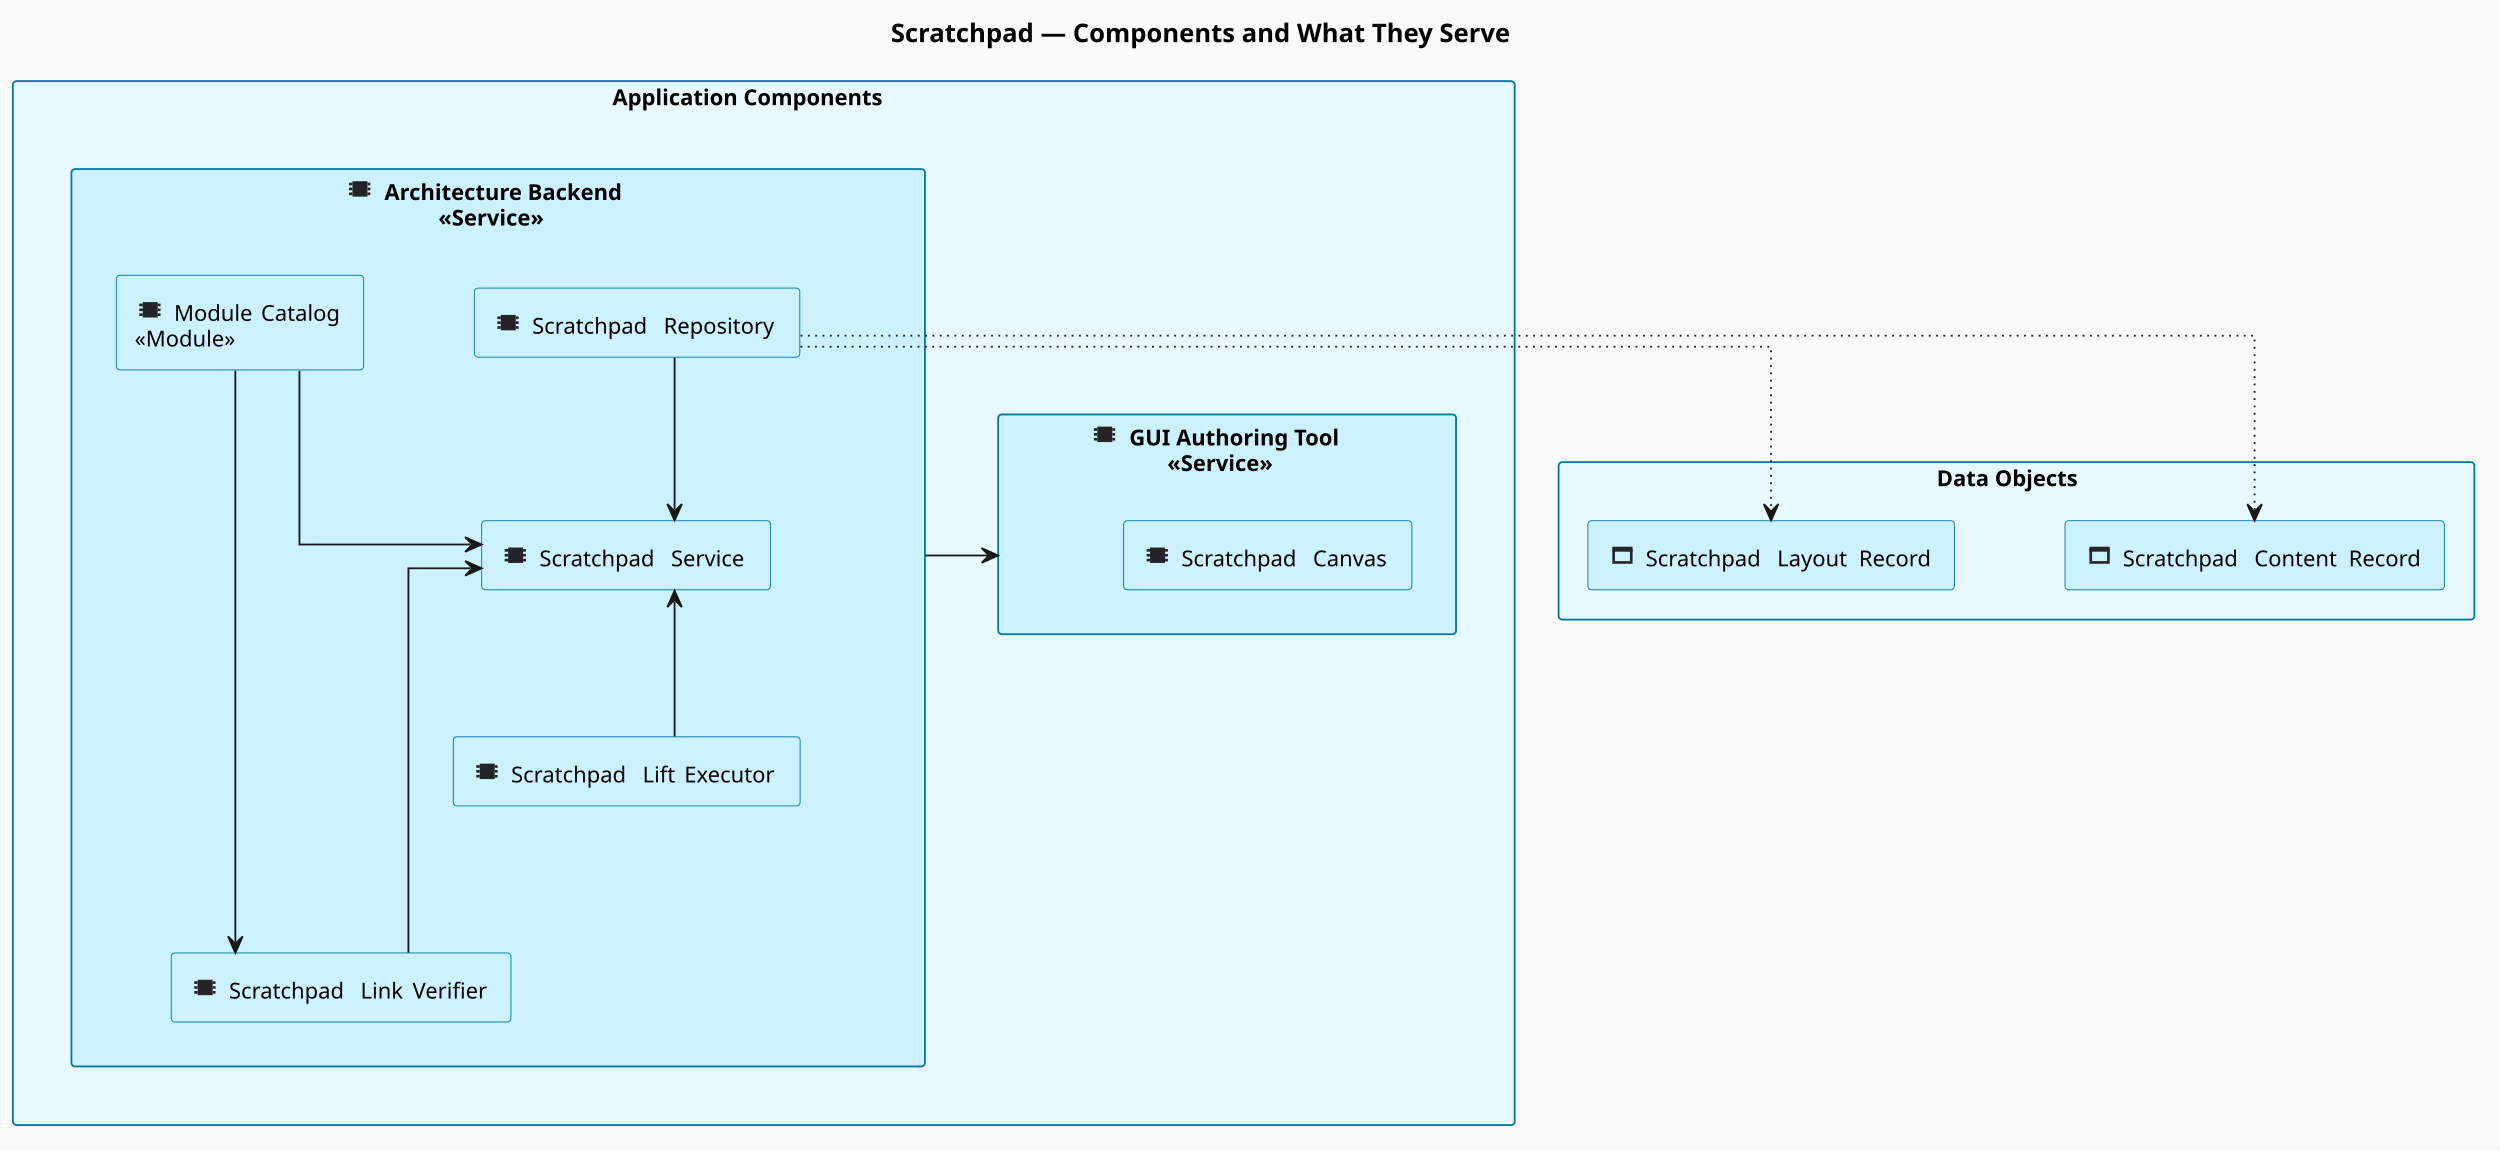
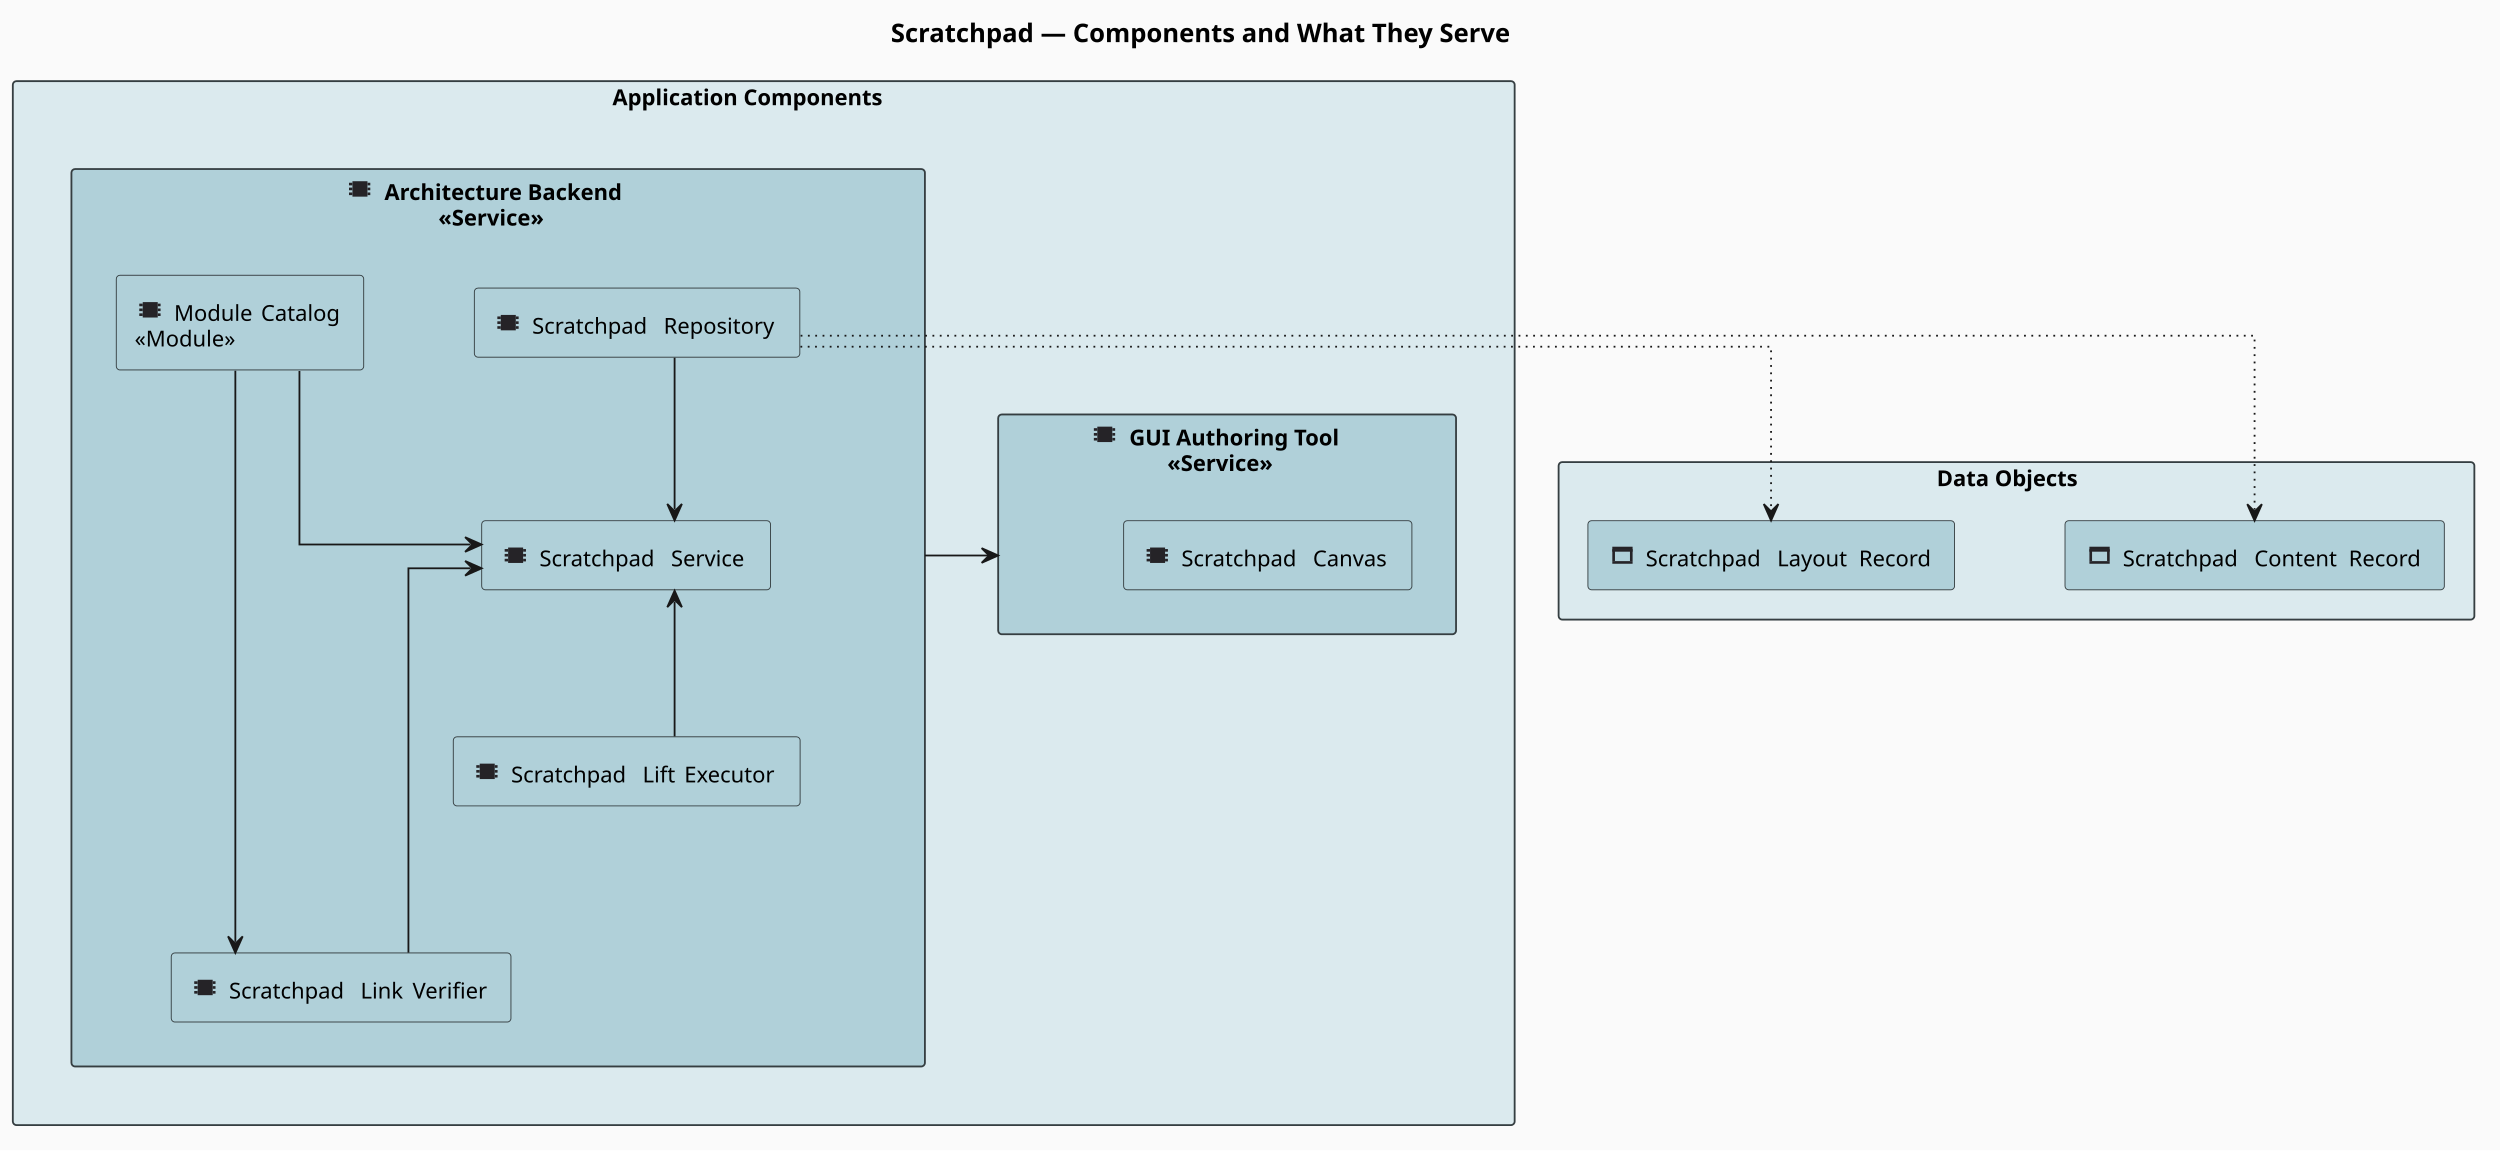
<svg xmlns="http://www.w3.org/2000/svg" contentStyleType="text/css" data-diagram-type="DESCRIPTION" height="628px" preserveAspectRatio="none" style="width:1365px;height:628px;background:#FAFAFA;" version="1.1" viewBox="0 0 1365 628" width="1365px" zoomAndPan="magnify">
  <defs />
  <g>
    <rect fill="#FAFAFA" height="628" style="stroke:none;stroke-width:1;" width="1365" x="0" y="0" />
    <g class="title" data-source-line="164">
      <text fill="#000000" font-family="sans-serif" font-size="14" font-weight="700" lengthAdjust="spacing" textLength="385.226" x="486.387" y="22.995">Scratchpad — Components and What They Serve</text>
    </g>
    <g class="cluster" data-qualified-name="GRPT_1" data-source-line="166" id="ent0002">
-       <rect fill="#E8F8FF" height="570" rx="2" ry="2" style="stroke:#0078A0;stroke-width:1;" width="820" x="7" y="44.297" />
+       <rect fill="#DBEAEE" height="570" rx="2" ry="2" style="stroke:#353E41;stroke-width:1;" width="820" x="7" y="44.297" />
      <text fill="#000000" font-family="sans-serif" font-size="12" font-weight="700" lengthAdjust="spacing" textLength="165.211" x="334.394" y="57.435">Application Components</text>
    </g>
    <g class="cluster" data-qualified-name="GRPT_1.APP_OYEmP1" data-source-line="167" id="ent0003">
-       <rect fill="#CCF2FF" height="490" rx="2" ry="2" style="stroke:#0078A0;stroke-width:1;" width="466" x="39" y="92.297" />
+       <rect fill="#B0D0D9" height="490" rx="2" ry="2" style="stroke:#353E41;stroke-width:1;" width="466" x="39" y="92.297" />
      <path d="M192.437,98.949 L200.634,98.949 L200.634,107.368 L192.437,107.368" fill="#252327" style="stroke:none;stroke-width:1;" />
      <path d="M190.554,99.78 L192.437,99.78 L192.437,101.22 L190.554,101.22" fill="#252327" />
      <path d="M190.554,102.438 L192.437,102.438 L192.437,103.878 L190.554,103.878" fill="#252327" />
      <path d="M190.554,105.097 L192.437,105.097 L192.437,106.537 L190.554,106.537" fill="#252327" />
      <path d="M200.634,99.78 L202.185,99.78 L202.185,101.22 L200.634,101.22" fill="#252327" />
      <path d="M200.634,102.438 L202.185,102.438 L202.185,103.878 L200.634,103.878" fill="#252327" />
      <path d="M200.634,105.097 L202.185,105.097 L202.185,106.537 L200.634,106.537" fill="#252327" />
      <text fill="#000000" font-family="sans-serif" font-size="12" font-weight="700" lengthAdjust="spacing" textLength="146.086" x="209.907" y="109.19">Architecture Backend</text>
      <text fill="#000000" font-family="sans-serif" font-size="12" font-weight="700" lengthAdjust="spacing" textLength="65.391" x="239.305" y="123.159">«Service»</text>
    </g>
    <g class="cluster" data-qualified-name="GRPT_1.APP_lmO0mp" data-source-line="178" id="ent0013">
-       <rect fill="#CCF2FF" height="120" rx="2" ry="2" style="stroke:#0078A0;stroke-width:1;" width="250" x="545" y="226.297" />
+       <rect fill="#B0D0D9" height="120" rx="2" ry="2" style="stroke:#353E41;stroke-width:1;" width="250" x="545" y="226.297" />
      <path d="M599.121,232.949 L607.318,232.949 L607.318,241.368 L599.121,241.368" fill="#252327" style="stroke:none;stroke-width:1;" />
      <path d="M597.238,233.78 L599.121,233.78 L599.121,235.22 L597.238,235.22" fill="#252327" />
      <path d="M597.238,236.438 L599.121,236.438 L599.121,237.878 L597.238,237.878" fill="#252327" />
      <path d="M597.238,239.097 L599.121,239.097 L599.121,240.537 L597.238,240.537" fill="#252327" />
      <path d="M607.318,233.78 L608.869,233.78 L608.869,235.22 L607.318,235.22" fill="#252327" />
      <path d="M607.318,236.438 L608.869,236.438 L608.869,237.878 L607.318,237.878" fill="#252327" />
      <path d="M607.318,239.097 L608.869,239.097 L608.869,240.537 L607.318,240.537" fill="#252327" />
      <text fill="#000000" font-family="sans-serif" font-size="12" font-weight="700" lengthAdjust="spacing" textLength="128.719" x="616.591" y="243.19">GUI Authoring Tool</text>
      <text fill="#000000" font-family="sans-serif" font-size="12" font-weight="700" lengthAdjust="spacing" textLength="65.391" x="637.305" y="257.159">«Service»</text>
    </g>
    <g class="cluster" data-qualified-name="GRPT_2" data-source-line="184" id="ent0016">
-       <rect fill="#E8F8FF" height="86" rx="2" ry="2" style="stroke:#0078A0;stroke-width:1;" width="500" x="851" y="252.297" />
+       <rect fill="#DBEAEE" height="86" rx="2" ry="2" style="stroke:#353E41;stroke-width:1;" width="500" x="851" y="252.297" />
      <text fill="#000000" font-family="sans-serif" font-size="12" font-weight="700" lengthAdjust="spacing" textLength="87.106" x="1057.447" y="265.435">Data Objects</text>
    </g>
    <g class="entity" data-qualified-name="GRPT_1.APP_OYEmP1.APP_7RbfkON" data-source-line="168" id="ent0004">
-       <rect fill="#CCF2FF" height="37.723" rx="2" ry="2" style="stroke:#0078A0;stroke-width:0.5;" width="177.698" x="259" y="157.297" />
+       <rect fill="#B0D0D9" height="37.723" rx="2" ry="2" style="stroke:#353E41;stroke-width:0.5;" width="177.698" x="259" y="157.297" />
      <path d="M273.431,171.949 L281.628,171.949 L281.628,180.368 L273.431,180.368" fill="#252327" style="stroke:none;stroke-width:0.5;" />
      <path d="M271.548,172.78 L273.431,172.78 L273.431,174.22 L271.548,174.22" fill="#252327" />
      <path d="M271.548,175.438 L273.431,175.438 L273.431,176.878 L271.548,176.878" fill="#252327" />
      <path d="M271.548,178.097 L273.431,178.097 L273.431,179.537 L271.548,179.537" fill="#252327" />
      <path d="M281.628,172.78 L283.178,172.78 L283.178,174.22 L281.628,174.22" fill="#252327" />
      <path d="M281.628,175.438 L283.178,175.438 L283.178,176.878 L281.628,176.878" fill="#252327" />
      <path d="M281.628,178.097 L283.178,178.097 L283.178,179.537 L281.628,179.537" fill="#252327" />
      <text fill="#000000" font-family="sans-serif" font-size="12" lengthAdjust="spacing" textLength="3.814" x="286.723" y="182.19"> </text>
      <text fill="#000000" font-family="sans-serif" font-size="12" lengthAdjust="spacing" textLength="67.998" x="290.538" y="182.19">Scratchpad</text>
      <text fill="#000000" font-family="sans-serif" font-size="12" lengthAdjust="spacing" textLength="3.814" x="358.536" y="182.19"> </text>
      <text fill="#000000" font-family="sans-serif" font-size="12" lengthAdjust="spacing" textLength="64.348" x="362.35" y="182.19">Repository</text>
    </g>
    <g class="entity" data-qualified-name="GRPT_1.APP_OYEmP1.APP_SpexYvB" data-source-line="169" id="ent0005">
-       <rect fill="#CCF2FF" height="37.723" rx="2" ry="2" style="stroke:#0078A0;stroke-width:0.5;" width="157.7" x="263" y="284.297" />
+       <rect fill="#B0D0D9" height="37.723" rx="2" ry="2" style="stroke:#353E41;stroke-width:0.5;" width="157.7" x="263" y="284.297" />
      <path d="M277.431,298.949 L285.628,298.949 L285.628,307.368 L277.431,307.368" fill="#252327" style="stroke:none;stroke-width:0.5;" />
      <path d="M275.548,299.78 L277.431,299.78 L277.431,301.22 L275.548,301.22" fill="#252327" />
      <path d="M275.548,302.438 L277.431,302.438 L277.431,303.878 L275.548,303.878" fill="#252327" />
      <path d="M275.548,305.097 L277.431,305.097 L277.431,306.537 L275.548,306.537" fill="#252327" />
      <path d="M285.628,299.78 L287.178,299.78 L287.178,301.22 L285.628,301.22" fill="#252327" />
      <path d="M285.628,302.438 L287.178,302.438 L287.178,303.878 L285.628,303.878" fill="#252327" />
      <path d="M285.628,305.097 L287.178,305.097 L287.178,306.537 L285.628,306.537" fill="#252327" />
      <text fill="#000000" font-family="sans-serif" font-size="12" lengthAdjust="spacing" textLength="3.814" x="290.723" y="309.19"> </text>
      <text fill="#000000" font-family="sans-serif" font-size="12" lengthAdjust="spacing" textLength="67.998" x="294.538" y="309.19">Scratchpad</text>
      <text fill="#000000" font-family="sans-serif" font-size="12" lengthAdjust="spacing" textLength="3.814" x="362.536" y="309.19"> </text>
      <text fill="#000000" font-family="sans-serif" font-size="12" lengthAdjust="spacing" textLength="44.35" x="366.35" y="309.19">Service</text>
    </g>
    <g class="entity" data-qualified-name="GRPT_1.APP_OYEmP1.APP__WMG8gv" data-source-line="170" id="ent0006">
-       <rect fill="#CCF2FF" height="37.723" rx="2" ry="2" style="stroke:#0078A0;stroke-width:0.5;" width="189.364" x="247.5" y="402.297" />
+       <rect fill="#B0D0D9" height="37.723" rx="2" ry="2" style="stroke:#353E41;stroke-width:0.5;" width="189.364" x="247.5" y="402.297" />
      <path d="M261.931,416.949 L270.128,416.949 L270.128,425.368 L261.931,425.368" fill="#252327" style="stroke:none;stroke-width:0.5;" />
      <path d="M260.048,417.78 L261.931,417.78 L261.931,419.22 L260.048,419.22" fill="#252327" />
      <path d="M260.048,420.438 L261.931,420.438 L261.931,421.878 L260.048,421.878" fill="#252327" />
      <path d="M260.048,423.097 L261.931,423.097 L261.931,424.537 L260.048,424.537" fill="#252327" />
      <path d="M270.128,417.78 L271.678,417.78 L271.678,419.22 L270.128,419.22" fill="#252327" />
      <path d="M270.128,420.438 L271.678,420.438 L271.678,421.878 L270.128,421.878" fill="#252327" />
      <path d="M270.128,423.097 L271.678,423.097 L271.678,424.537 L270.128,424.537" fill="#252327" />
      <text fill="#000000" font-family="sans-serif" font-size="12" lengthAdjust="spacing" textLength="3.814" x="275.223" y="427.19"> </text>
      <text fill="#000000" font-family="sans-serif" font-size="12" lengthAdjust="spacing" textLength="67.998" x="279.038" y="427.19">Scratchpad</text>
      <text fill="#000000" font-family="sans-serif" font-size="12" lengthAdjust="spacing" textLength="3.814" x="347.036" y="427.19"> </text>
      <text fill="#000000" font-family="sans-serif" font-size="12" lengthAdjust="spacing" textLength="18.949" x="350.85" y="427.19">Lift</text>
      <text fill="#000000" font-family="sans-serif" font-size="12" lengthAdjust="spacing" textLength="3.814" x="369.799" y="427.19"> </text>
      <text fill="#000000" font-family="sans-serif" font-size="12" lengthAdjust="spacing" textLength="53.25" x="373.614" y="427.19">Executor</text>
    </g>
    <g class="entity" data-qualified-name="GRPT_1.APP_OYEmP1.APP_q6wT1kq" data-source-line="171" id="ent0007">
-       <rect fill="#CCF2FF" height="37.723" rx="2" ry="2" style="stroke:#0078A0;stroke-width:0.5;" width="185.473" x="93.5" y="520.297" />
+       <rect fill="#B0D0D9" height="37.723" rx="2" ry="2" style="stroke:#353E41;stroke-width:0.5;" width="185.473" x="93.5" y="520.297" />
      <path d="M107.931,534.949 L116.128,534.949 L116.128,543.368 L107.931,543.368" fill="#252327" style="stroke:none;stroke-width:0.5;" />
      <path d="M106.048,535.78 L107.931,535.78 L107.931,537.22 L106.048,537.22" fill="#252327" />
      <path d="M106.048,538.438 L107.931,538.438 L107.931,539.878 L106.048,539.878" fill="#252327" />
      <path d="M106.048,541.097 L107.931,541.097 L107.931,542.537 L106.048,542.537" fill="#252327" />
      <path d="M116.128,535.78 L117.678,535.78 L117.678,537.22 L116.128,537.22" fill="#252327" />
      <path d="M116.128,538.438 L117.678,538.438 L117.678,539.878 L116.128,539.878" fill="#252327" />
      <path d="M116.128,541.097 L117.678,541.097 L117.678,542.537 L116.128,542.537" fill="#252327" />
      <text fill="#000000" font-family="sans-serif" font-size="12" lengthAdjust="spacing" textLength="3.814" x="121.223" y="545.19"> </text>
      <text fill="#000000" font-family="sans-serif" font-size="12" lengthAdjust="spacing" textLength="67.998" x="125.037" y="545.19">Scratchpad</text>
      <text fill="#000000" font-family="sans-serif" font-size="12" lengthAdjust="spacing" textLength="3.814" x="193.036" y="545.19"> </text>
      <text fill="#000000" font-family="sans-serif" font-size="12" lengthAdjust="spacing" textLength="24.574" x="196.85" y="545.19">Link</text>
      <text fill="#000000" font-family="sans-serif" font-size="12" lengthAdjust="spacing" textLength="3.814" x="221.424" y="545.19"> </text>
      <text fill="#000000" font-family="sans-serif" font-size="12" lengthAdjust="spacing" textLength="43.734" x="225.239" y="545.19">Verifier</text>
    </g>
    <g class="entity" data-qualified-name="GRPT_1.APP_OYEmP1.APP_yNhgdh" data-source-line="172" id="ent0008">
-       <rect fill="#CCF2FF" height="51.692" rx="2" ry="2" style="stroke:#0078A0;stroke-width:0.5;" width="135.071" x="63.5" y="150.297" />
+       <rect fill="#B0D0D9" height="51.692" rx="2" ry="2" style="stroke:#353E41;stroke-width:0.5;" width="135.071" x="63.5" y="150.297" />
      <path d="M77.931,164.949 L86.128,164.949 L86.128,173.368 L77.931,173.368" fill="#252327" style="stroke:none;stroke-width:0.5;" />
      <path d="M76.048,165.78 L77.931,165.78 L77.931,167.22 L76.048,167.22" fill="#252327" />
      <path d="M76.048,168.438 L77.931,168.438 L77.931,169.878 L76.048,169.878" fill="#252327" />
      <path d="M76.048,171.097 L77.931,171.097 L77.931,172.537 L76.048,172.537" fill="#252327" />
      <path d="M86.128,165.78 L87.678,165.78 L87.678,167.22 L86.128,167.22" fill="#252327" />
      <path d="M86.128,168.438 L87.678,168.438 L87.678,169.878 L86.128,169.878" fill="#252327" />
      <path d="M86.128,171.097 L87.678,171.097 L87.678,172.537 L86.128,172.537" fill="#252327" />
      <text fill="#000000" font-family="sans-serif" font-size="12" lengthAdjust="spacing" textLength="3.814" x="91.223" y="175.19"> </text>
      <text fill="#000000" font-family="sans-serif" font-size="12" lengthAdjust="spacing" textLength="43.635" x="95.037" y="175.19">Module</text>
      <text fill="#000000" font-family="sans-serif" font-size="12" lengthAdjust="spacing" textLength="3.814" x="138.672" y="175.19"> </text>
      <text fill="#000000" font-family="sans-serif" font-size="12" lengthAdjust="spacing" textLength="46.084" x="142.487" y="175.19">Catalog</text>
      <text fill="#000000" font-family="sans-serif" font-size="12" lengthAdjust="spacing" textLength="58.318" x="73.5" y="189.159">«Module»</text>
    </g>
    <g class="entity" data-qualified-name="GRPT_1.APP_lmO0mp.APP_HgIA072" data-source-line="179" id="ent0014">
-       <rect fill="#CCF2FF" height="37.723" rx="2" ry="2" style="stroke:#0078A0;stroke-width:0.5;" width="157.395" x="613.5" y="284.297" />
+       <rect fill="#B0D0D9" height="37.723" rx="2" ry="2" style="stroke:#353E41;stroke-width:0.5;" width="157.395" x="613.5" y="284.297" />
      <path d="M627.931,298.949 L636.128,298.949 L636.128,307.368 L627.931,307.368" fill="#252327" style="stroke:none;stroke-width:0.5;" />
      <path d="M626.048,299.78 L627.931,299.78 L627.931,301.22 L626.048,301.22" fill="#252327" />
      <path d="M626.048,302.438 L627.931,302.438 L627.931,303.878 L626.048,303.878" fill="#252327" />
      <path d="M626.048,305.097 L627.931,305.097 L627.931,306.537 L626.048,306.537" fill="#252327" />
      <path d="M636.128,299.78 L637.678,299.78 L637.678,301.22 L636.128,301.22" fill="#252327" />
      <path d="M636.128,302.438 L637.678,302.438 L637.678,303.878 L636.128,303.878" fill="#252327" />
      <path d="M636.128,305.097 L637.678,305.097 L637.678,306.537 L636.128,306.537" fill="#252327" />
      <text fill="#000000" font-family="sans-serif" font-size="12" lengthAdjust="spacing" textLength="3.814" x="641.223" y="309.19"> </text>
      <text fill="#000000" font-family="sans-serif" font-size="12" lengthAdjust="spacing" textLength="67.998" x="645.038" y="309.19">Scratchpad</text>
      <text fill="#000000" font-family="sans-serif" font-size="12" lengthAdjust="spacing" textLength="3.814" x="713.036" y="309.19"> </text>
      <text fill="#000000" font-family="sans-serif" font-size="12" lengthAdjust="spacing" textLength="44.045" x="716.85" y="309.19">Canvas</text>
    </g>
    <g class="entity" data-qualified-name="GRPT_2.DOB_cUsQOox" data-source-line="185" id="ent0017">
-       <rect fill="#CCF2FF" height="37.723" rx="2" ry="2" style="stroke:#0078A0;stroke-width:0.5;" width="200.168" x="867" y="284.297" />
+       <rect fill="#B0D0D9" height="37.723" rx="2" ry="2" style="stroke:#353E41;stroke-width:0.5;" width="200.168" x="867" y="284.297" />
      <path d="M880.323,298.506 L891.4,298.506 L891.4,299.946 L880.323,299.946" fill="#252327" />
      <path d="M880.323,306.371 L891.4,306.371 L891.4,307.811 L880.323,307.811" fill="#252327" />
      <path d="M880.323,299.946 L880.323,306.371 L881.763,306.371 L881.763,299.946" fill="#252327" />
      <path d="M889.96,299.946 L889.96,306.371 L891.4,306.371 L891.4,299.946" fill="#252327" />
      <path d="M880.323,299.78 L891.4,299.78 L891.4,301.22 L880.323,301.22" fill="#252327" />
      <text fill="#000000" font-family="sans-serif" font-size="12" lengthAdjust="spacing" textLength="3.814" x="894.723" y="309.19"> </text>
      <text fill="#000000" font-family="sans-serif" font-size="12" lengthAdjust="spacing" textLength="67.998" x="898.538" y="309.19">Scratchpad</text>
      <text fill="#000000" font-family="sans-serif" font-size="12" lengthAdjust="spacing" textLength="3.814" x="966.536" y="309.19"> </text>
      <text fill="#000000" font-family="sans-serif" font-size="12" lengthAdjust="spacing" textLength="40.793" x="970.35" y="309.19">Layout</text>
      <text fill="#000000" font-family="sans-serif" font-size="12" lengthAdjust="spacing" textLength="3.814" x="1011.143" y="309.19"> </text>
      <text fill="#000000" font-family="sans-serif" font-size="12" lengthAdjust="spacing" textLength="42.211" x="1014.957" y="309.19">Record</text>
    </g>
    <g class="entity" data-qualified-name="GRPT_2.DOB_luoCiQt" data-source-line="186" id="ent0018">
-       <rect fill="#CCF2FF" height="37.723" rx="2" ry="2" style="stroke:#0078A0;stroke-width:0.5;" width="207.1" x="1127.5" y="284.297" />
+       <rect fill="#B0D0D9" height="37.723" rx="2" ry="2" style="stroke:#353E41;stroke-width:0.5;" width="207.1" x="1127.5" y="284.297" />
      <path d="M1140.823,298.506 L1151.9,298.506 L1151.9,299.946 L1140.823,299.946" fill="#252327" />
      <path d="M1140.823,306.371 L1151.9,306.371 L1151.9,307.811 L1140.823,307.811" fill="#252327" />
      <path d="M1140.823,299.946 L1140.823,306.371 L1142.263,306.371 L1142.263,299.946" fill="#252327" />
      <path d="M1150.46,299.946 L1150.46,306.371 L1151.9,306.371 L1151.9,299.946" fill="#252327" />
      <path d="M1140.823,299.78 L1151.9,299.78 L1151.9,301.22 L1140.823,301.22" fill="#252327" />
      <text fill="#000000" font-family="sans-serif" font-size="12" lengthAdjust="spacing" textLength="3.814" x="1155.223" y="309.19"> </text>
      <text fill="#000000" font-family="sans-serif" font-size="12" lengthAdjust="spacing" textLength="67.998" x="1159.037" y="309.19">Scratchpad</text>
      <text fill="#000000" font-family="sans-serif" font-size="12" lengthAdjust="spacing" textLength="3.814" x="1227.036" y="309.19"> </text>
      <text fill="#000000" font-family="sans-serif" font-size="12" lengthAdjust="spacing" textLength="47.725" x="1230.85" y="309.19">Content</text>
      <text fill="#000000" font-family="sans-serif" font-size="12" lengthAdjust="spacing" textLength="3.814" x="1278.575" y="309.19"> </text>
      <text fill="#000000" font-family="sans-serif" font-size="12" lengthAdjust="spacing" textLength="42.211" x="1282.389" y="309.19">Record</text>
    </g>
    <g class="link" data-entity-1="ent0004" data-entity-2="ent0005" data-link-type="dependency" data-source-line="194" id="lnk23">
      <path d="M368.33,195.307 C368.33,219.257 368.33,254.147 368.33,278.157" fill="none" id="APP_7RbfkON-to-APP_SpexYvB" style="stroke:#181818;stroke-width:1;" />
      <polygon fill="#181818" points="368.33,284.157,372.33,275.157,368.33,279.157,364.33,275.157,368.33,284.157" style="stroke:#181818;stroke-width:1;" />
    </g>
    <g class="link" data-entity-1="ent0006" data-entity-2="ent0005" data-link-type="dependency" data-source-line="197" id="lnk26">
      <path d="M368.33,402.077 C368.33,380.137 368.33,350.447 368.33,328.507" fill="none" id="APP__WMG8gv-to-APP_SpexYvB" style="stroke:#181818;stroke-width:1;" />
      <polygon fill="#181818" points="368.33,322.507,364.33,331.507,368.33,327.507,372.33,331.507,368.33,322.507" style="stroke:#181818;stroke-width:1;" />
    </g>
    <g class="link" data-entity-1="ent0003" data-entity-2="ent0013" data-link-type="dependency" data-source-line="193" id="lnk22">
      <path d="M505.009,303.297 C505.083,303.297 505.158,303.297 505.233,303.297 C505.383,303.297 505.535,303.297 505.689,303.297 C505.996,303.297 506.308,303.297 506.627,303.297 C507.264,303.297 507.924,303.297 508.603,303.297 C509.963,303.297 511.402,303.297 512.898,303.297 C515.89,303.297 519.11,303.297 522.379,303.297 C528.916,303.297 535.645,303.297 541.124,303.297 C542.494,303.297 537.785,303.297 538.976,303.297" fill="none" id="APP_OYEmP1-to-APP_lmO0mp" style="stroke:#181818;stroke-width:1;" />
      <polygon fill="#181818" points="544.976,303.297,535.976,299.297,539.976,303.297,535.976,307.297,544.976,303.297" style="stroke:#181818;stroke-width:1;" />
    </g>
    <g class="link" data-entity-1="ent0008" data-entity-2="ent0005" data-link-type="dependency" data-source-line="191" id="lnk20">
      <path d="M163.5,202.557 C163.5,238.137 163.5,297.297 163.5,297.297 C163.5,297.297 209.18,297.297 256.93,297.297" fill="none" id="APP_yNhgdh-to-APP_SpexYvB" style="stroke:#181818;stroke-width:1;" />
      <polygon fill="#181818" points="262.93,297.297,253.93,293.297,257.93,297.297,253.93,301.297,262.93,297.297" style="stroke:#181818;stroke-width:1;" />
    </g>
    <g class="link" data-entity-1="ent0008" data-entity-2="ent0007" data-link-type="dependency" data-source-line="192" id="lnk21">
      <path d="M128.5,202.407 C128.5,271.817 128.5,453.767 128.5,514.267" fill="none" id="APP_yNhgdh-to-APP_q6wT1kq" style="stroke:#181818;stroke-width:1;" />
      <polygon fill="#181818" points="128.5,520.267,132.5,511.267,128.5,515.267,124.5,511.267,128.5,520.267" style="stroke:#181818;stroke-width:1;" />
    </g>
    <g class="link" data-entity-1="ent0004" data-entity-2="ent0017" data-link-type="dependency" data-source-line="195" id="lnk24">
      <path d="M437.02,189.297 C608.31,189.297 967,189.297 967,189.297 C967,189.297 967,245.767 967,278.217" fill="none" id="APP_7RbfkON-to-DOB_cUsQOox" style="stroke:#181818;stroke-width:1;stroke-dasharray:1,3;" />
      <polygon fill="#181818" points="967,284.217,971,275.217,967,279.217,963,275.217,967,284.217" style="stroke:#181818;stroke-width:1;" />
    </g>
    <g class="link" data-entity-1="ent0004" data-entity-2="ent0018" data-link-type="dependency" data-source-line="196" id="lnk25">
      <path d="M437.12,183.297 C661.32,183.297 1231,183.297 1231,183.297 C1231,183.297 1231,244.447 1231,278.287" fill="none" id="APP_7RbfkON-to-DOB_luoCiQt" style="stroke:#181818;stroke-width:1;stroke-dasharray:1,3;" />
      <polygon fill="#181818" points="1231,284.287,1235,275.287,1231,279.287,1227,275.287,1231,284.287" style="stroke:#181818;stroke-width:1;" />
    </g>
    <g class="link" data-entity-1="ent0007" data-entity-2="ent0005" data-link-type="dependency" data-source-line="198" id="lnk27">
      <path d="M223,520.167 C223,465.127 223,310.297 223,310.297 C223,310.297 234.98,310.297 256.96,310.297" fill="none" id="APP_q6wT1kq-to-APP_SpexYvB" style="stroke:#181818;stroke-width:1;" />
      <polygon fill="#181818" points="262.96,310.297,253.96,306.297,257.96,310.297,253.96,314.297,262.96,310.297" style="stroke:#181818;stroke-width:1;" />
    </g>
  </g>
</svg>
